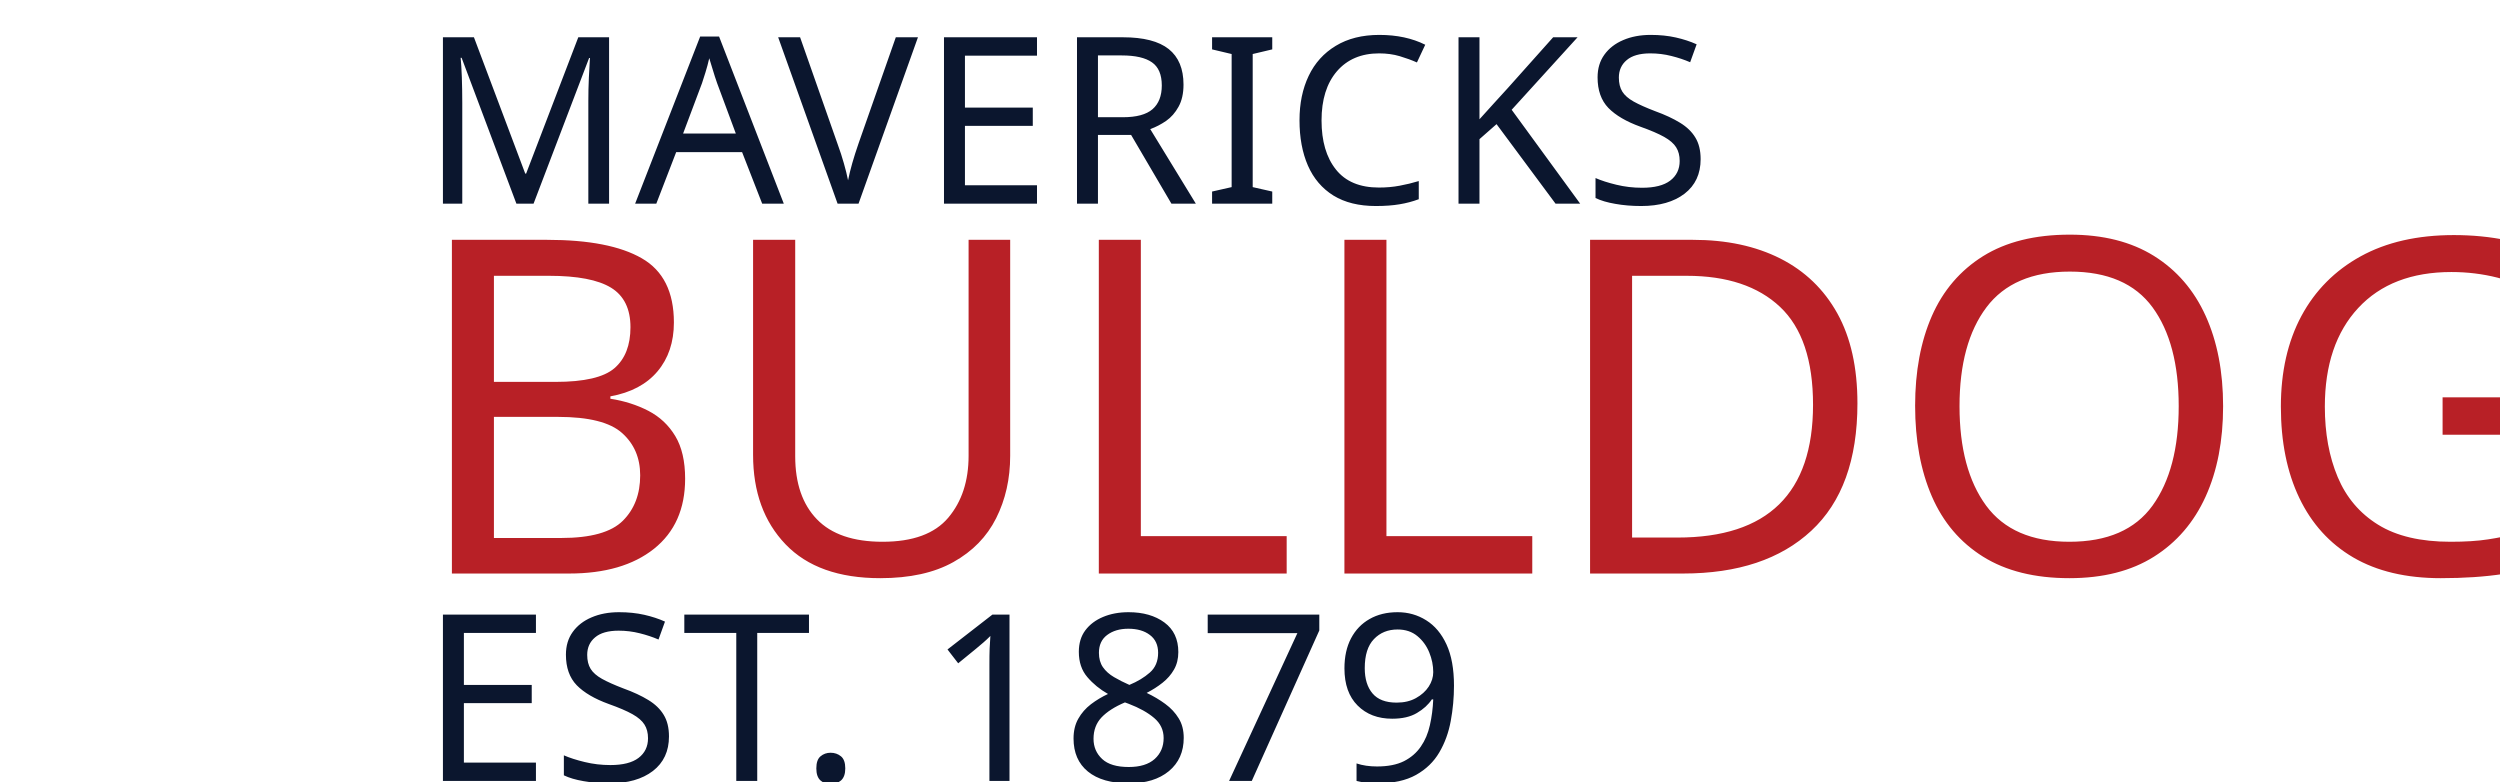
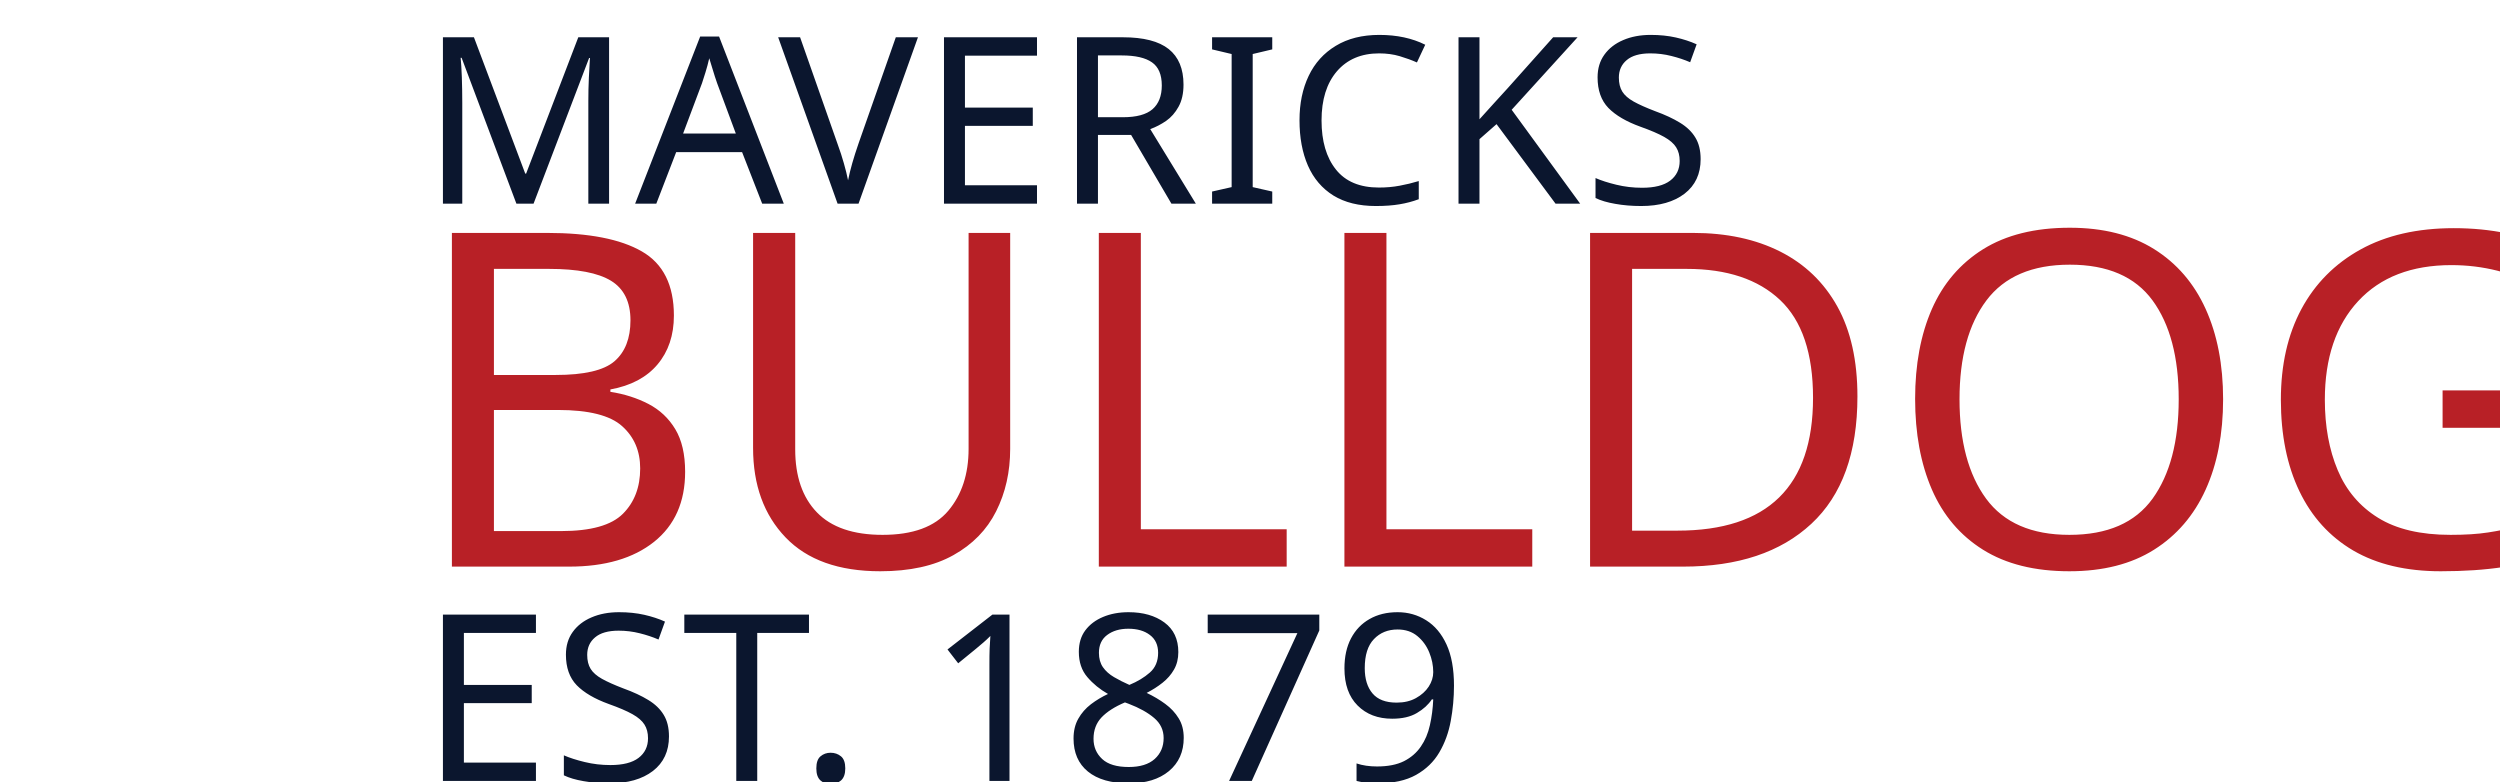
<svg xmlns="http://www.w3.org/2000/svg" version="1.1" id="layout" data-colorable="special_text" preserveAspectRatio="xMidYMid meet">
  <svg viewBox="0 0 240 113" y="3.5%">
    <defs>
      <style type="text/css">
			
				#layout svg {
					overflow: visible;
				}
				@font-face {
					   			    font-family: 'heritage';
									src: url('http://richardsonsports.com/customizer/fonts/bebaskai-regular.woff') format('woff');
									font-weight: normal;
									font-style: normal;
						}	
				
	</style>
    </defs>
    <svg id="top_text-wrapper" class="draggable" y="25.5" height="38px" preserveAspectRatio="xMinYMin meet">
      <text id="top_text" data-name="top_text" data-text-max="10" class="top_text text drag-target scalable" x="0" text-anchor="start" fill="#0B162E" font-family="heritage" font-size="33.7px" data-font-max="33.7" letter-spacing="0.5">MAVERICKS</text>
    </svg>
-     <svg id="main_text-wrapper" class="draggable" y="79" height="60px" preserveAspectRatio="xMinYMin meet">
+     <svg id="main_text-wrapper" class="draggable" y="78" height="64px" preserveAspectRatio="xMinYMin meet">
      <text id="main_text" data-name="main_text" data-text-max="10" class="main_text text drag-target scalable" x="-2" text-anchor="start" fill="#B82026" font-family="heritage" font-size="67.61px" data-font-max="67.61" letter-spacing="0.1">BULLDOGS</text>
    </svg>
    <svg id="bottom_text-wrapper" class="draggable" y="109" height="38px" preserveAspectRatio="xMinYMin meet">
      <text id="bottom_text" data-name="bottom_text" data-text-max="14" class="bottom_text text drag-target scalable" x="0" text-anchor="start" fill="#0B162E" font-family="heritage" font-size="33.7px" data-font-max="33.7" letter-spacing="0.3">EST. 1879</text>
    </svg>
  </svg>
</svg>
